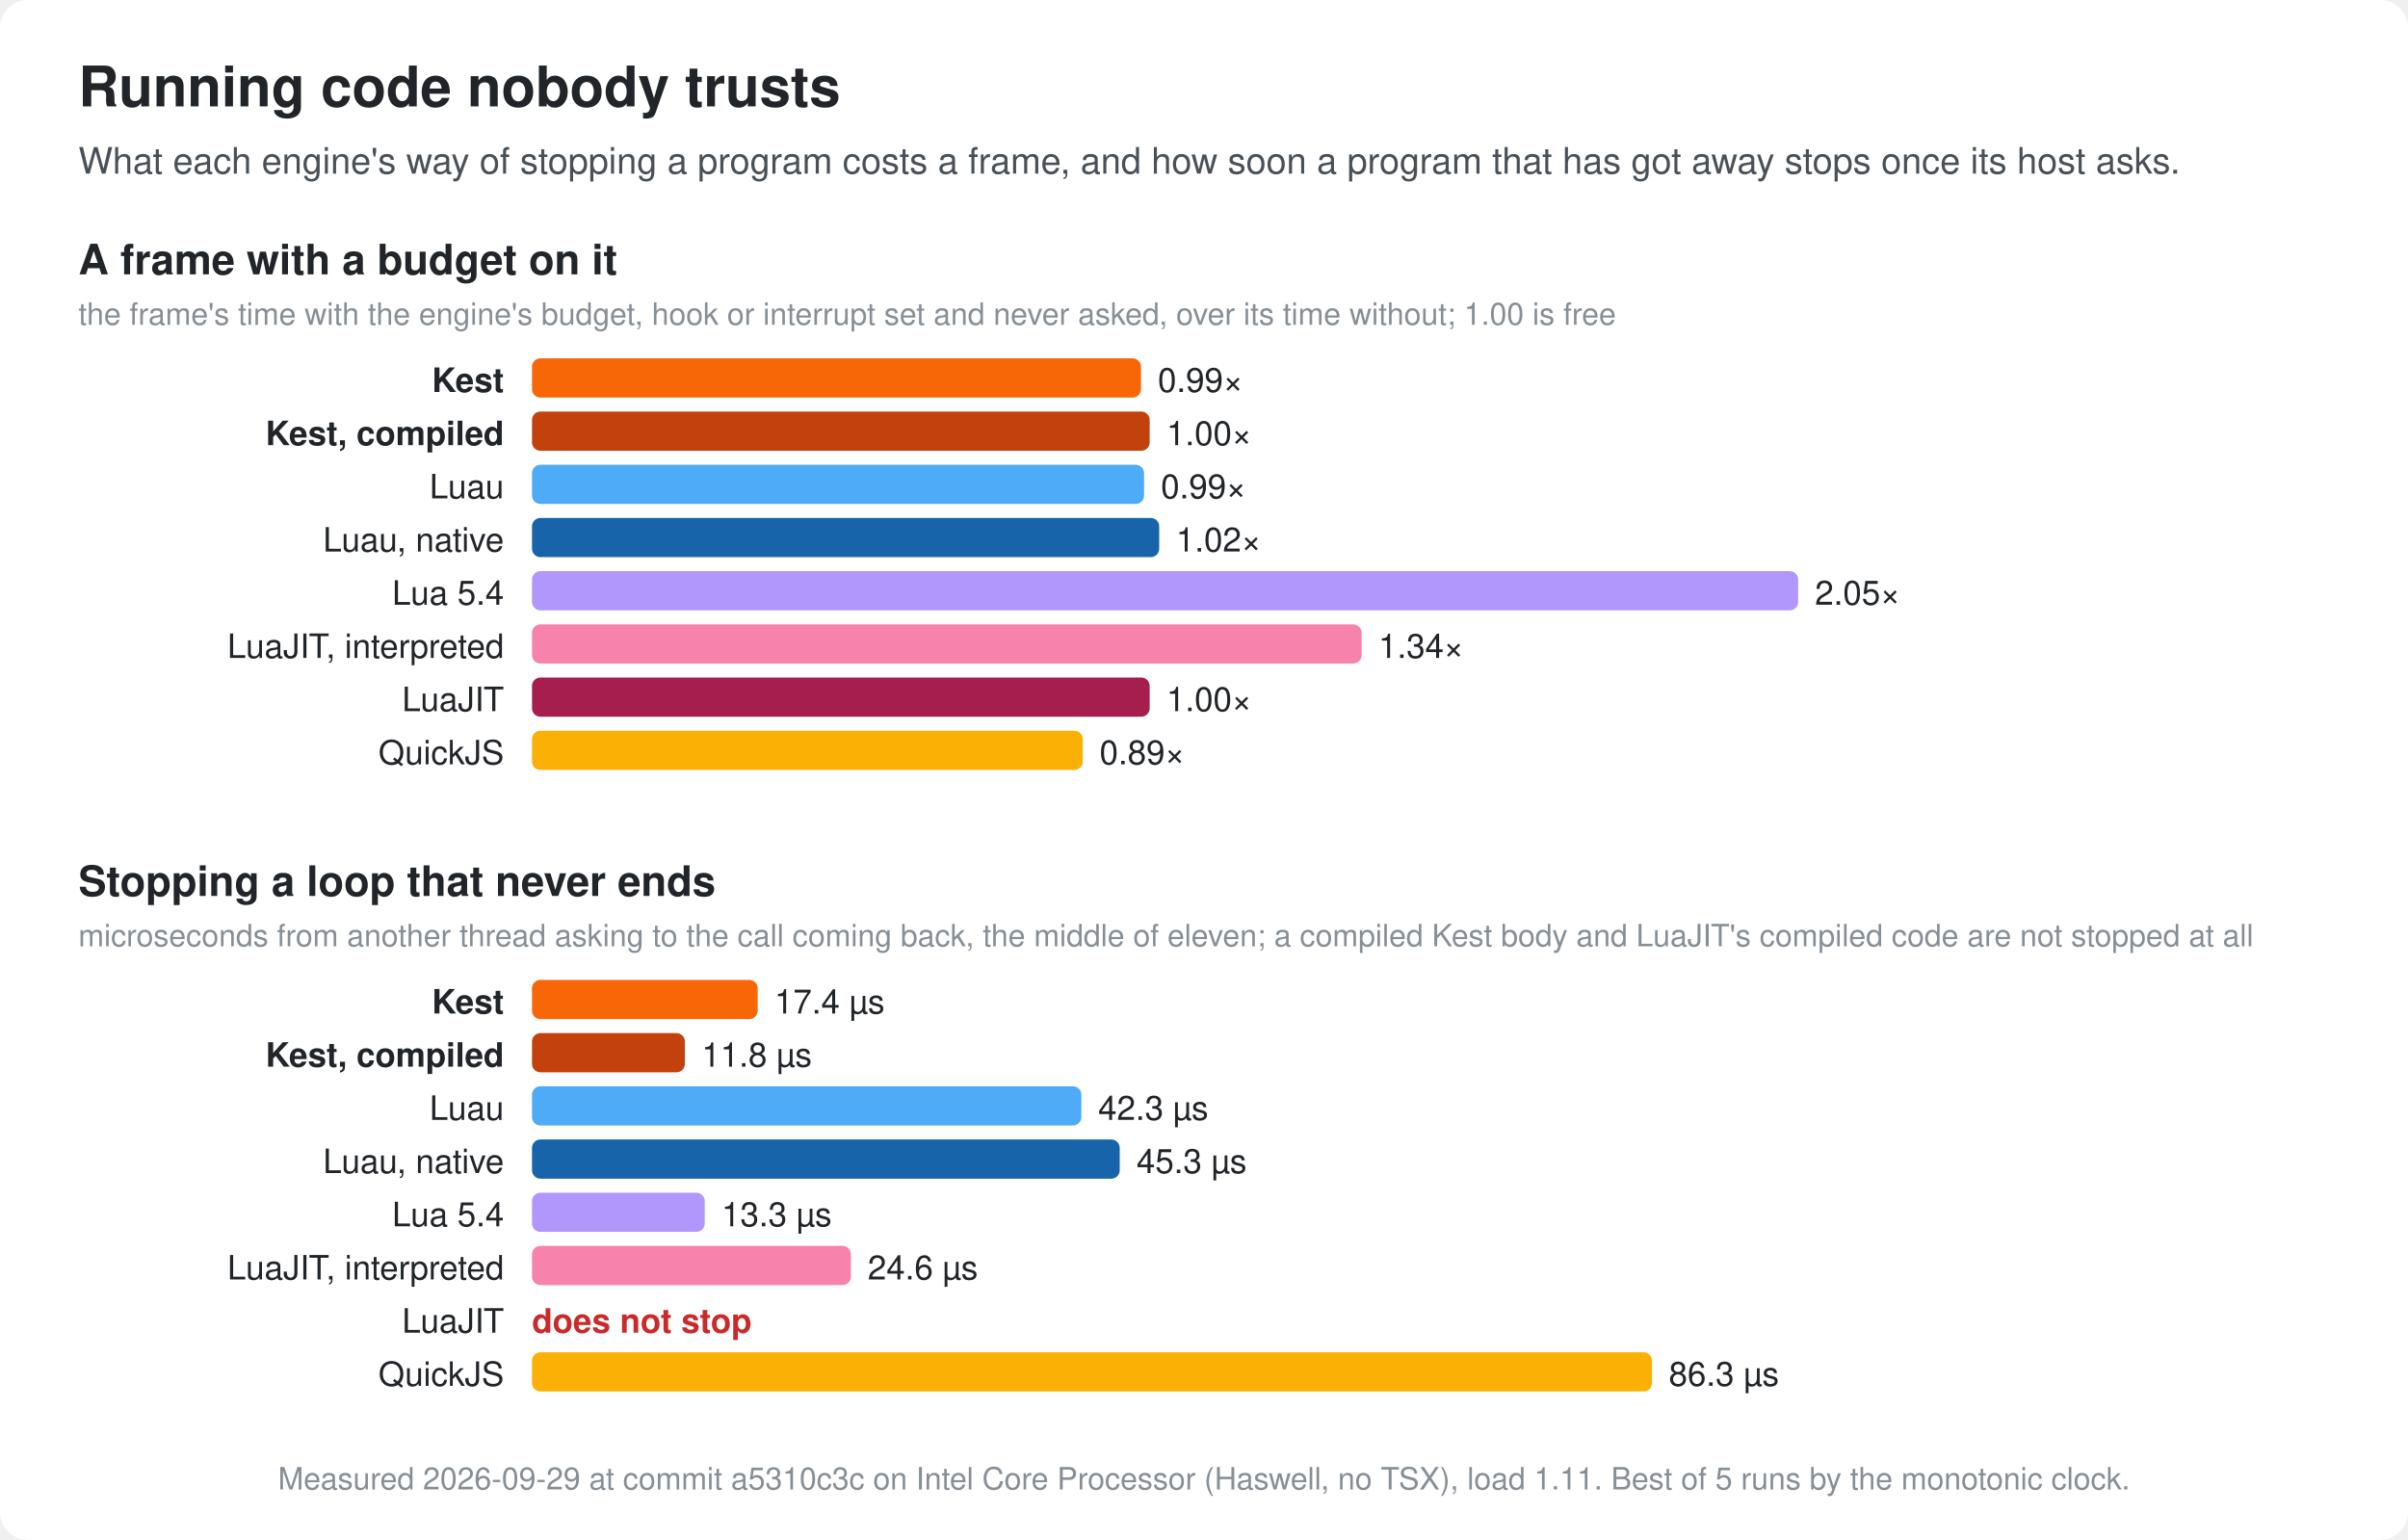
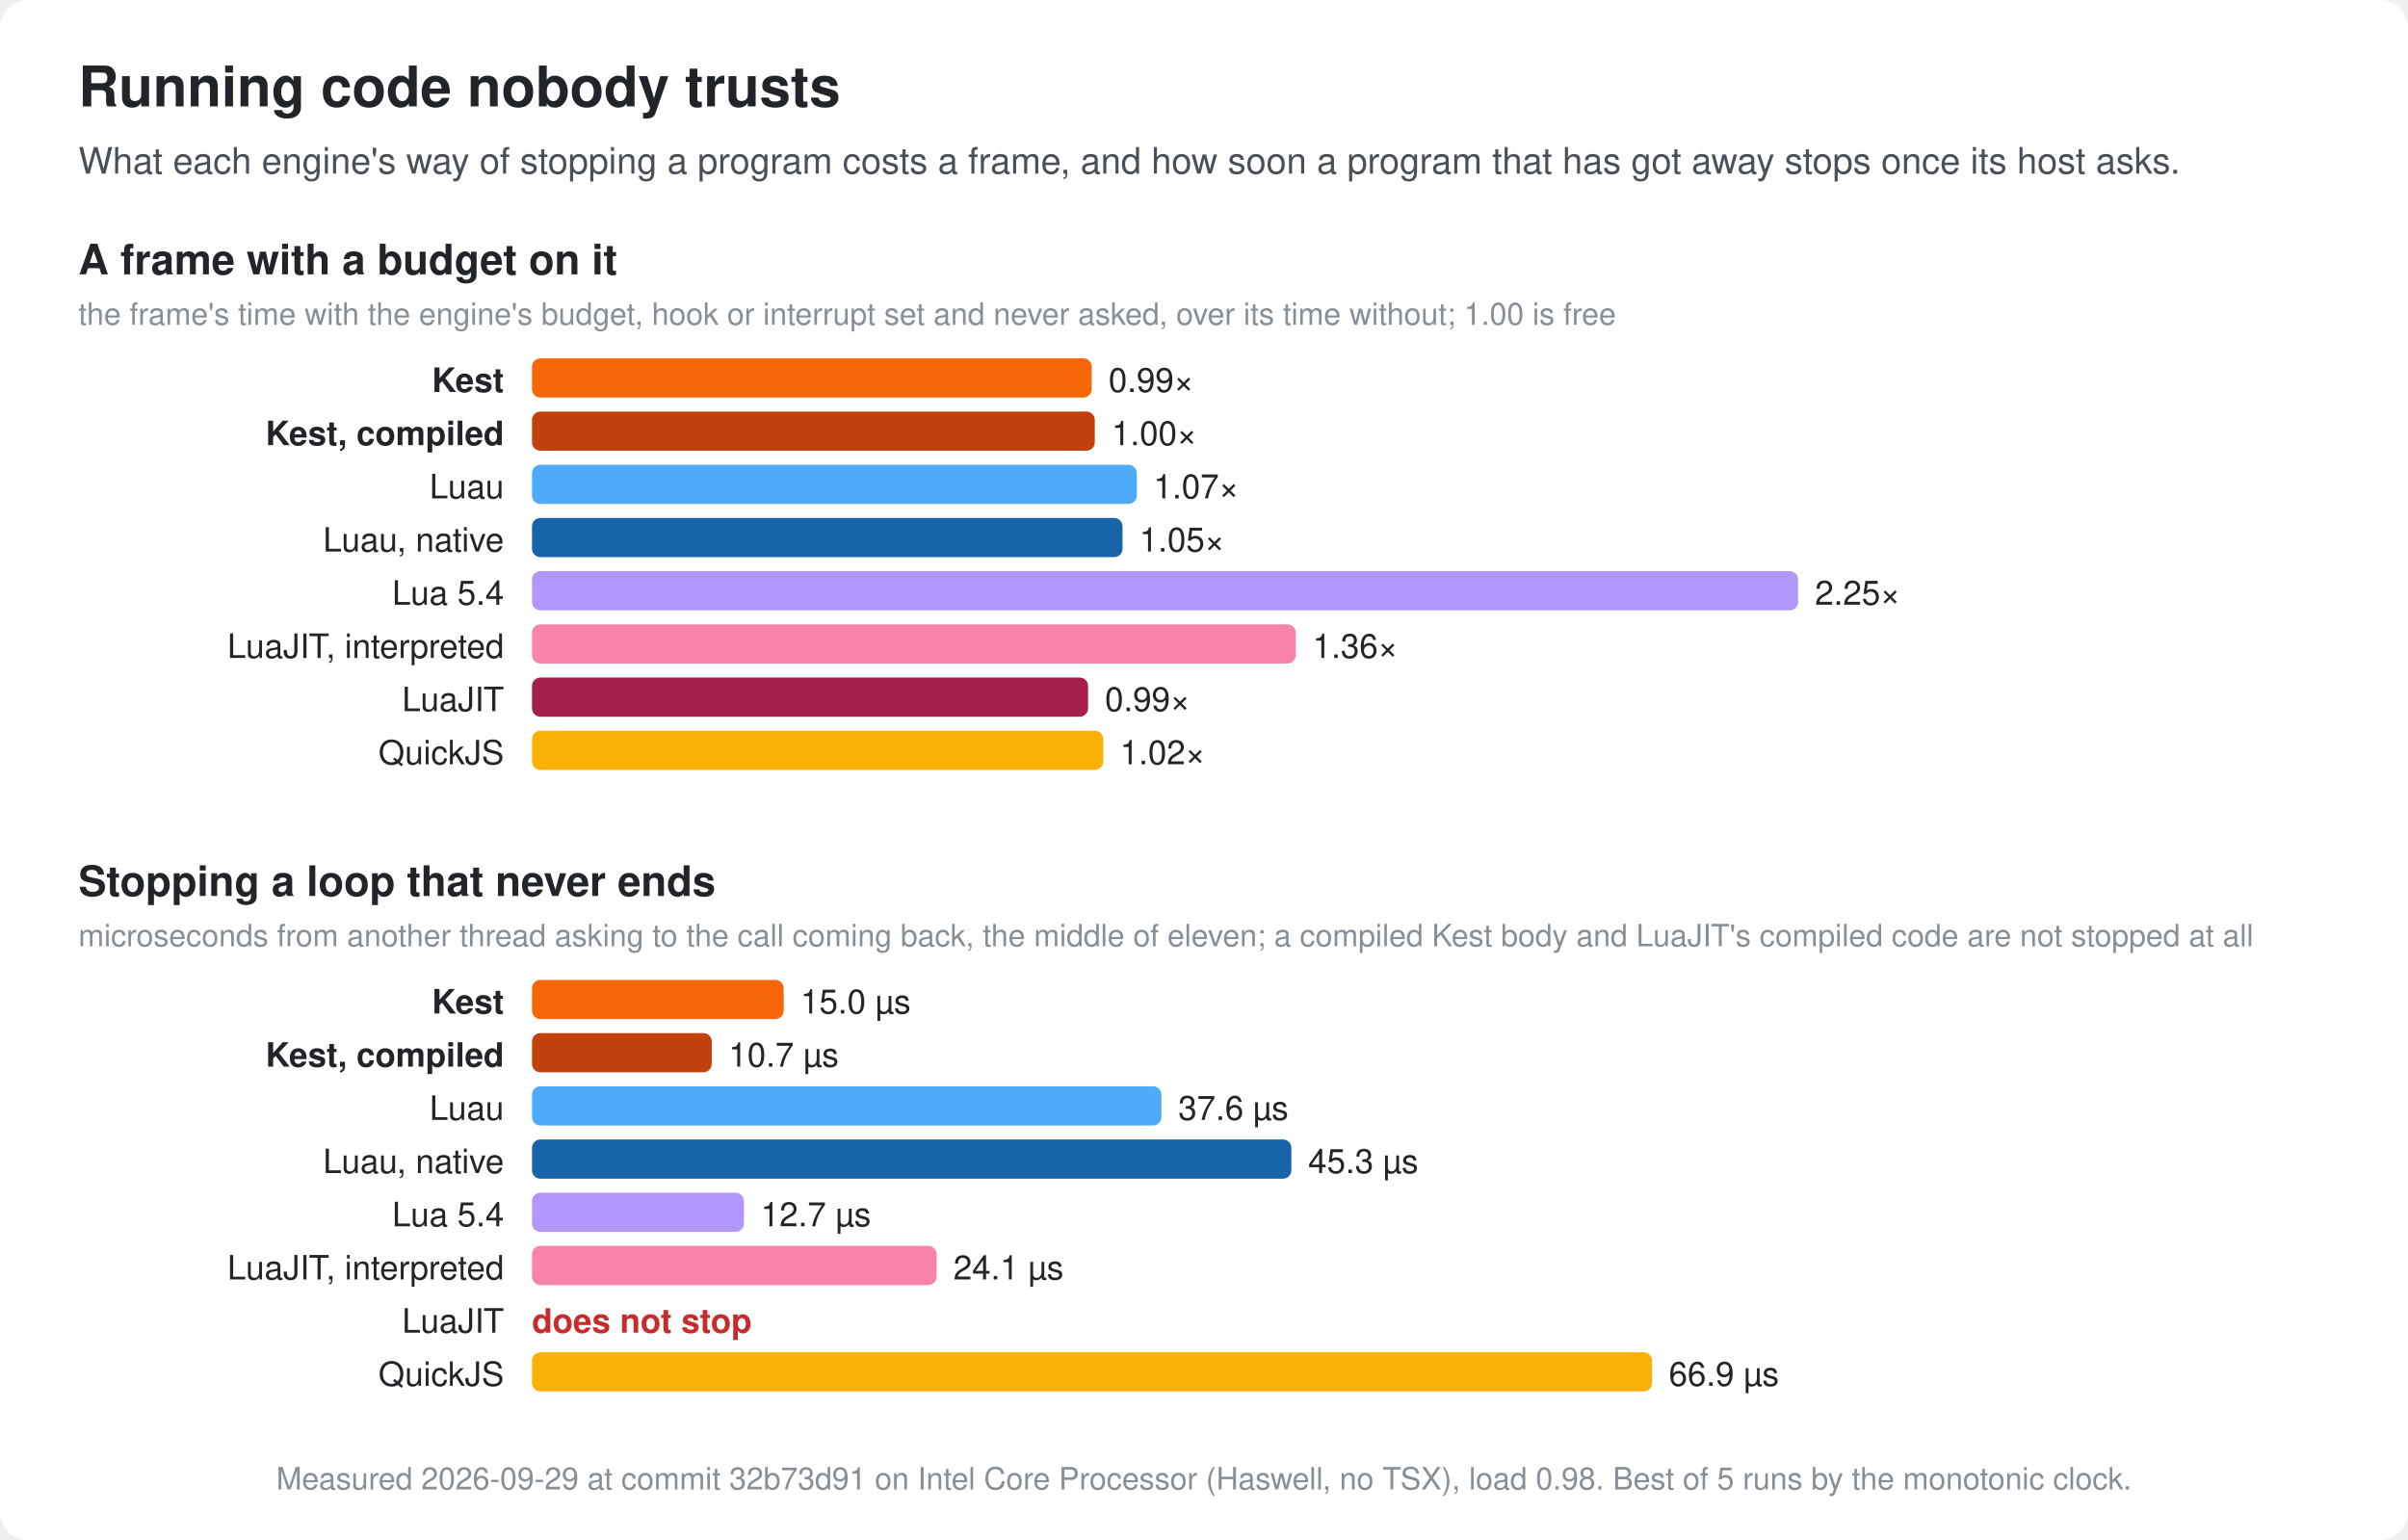
<svg xmlns="http://www.w3.org/2000/svg" width="860" height="550" viewBox="0 0 860 550">
  <rect width="100%" height="100%" rx="10" fill="#ffffff" />
  <text x="28.0" y="38.0" font-family="-apple-system,Segoe UI,Helvetica,Arial,sans-serif" font-size="20" font-weight="bold" fill="#212529" text-anchor="start">Running code nobody trusts</text>
  <text x="28.0" y="62.0" font-family="-apple-system,Segoe UI,Helvetica,Arial,sans-serif" font-size="13" font-weight="normal" fill="#495057" text-anchor="start">What each engine's way of stopping a program costs a frame, and how soon a program that has got away stops once its host asks.</text>
  <text x="28.0" y="98.0" font-family="-apple-system,Segoe UI,Helvetica,Arial,sans-serif" font-size="15" font-weight="bold" fill="#212529" text-anchor="start">A frame with a budget on it</text>
  <text x="28.0" y="116.0" font-family="-apple-system,Segoe UI,Helvetica,Arial,sans-serif" font-size="11" font-weight="normal" fill="#868e96" text-anchor="start">the frame's time with the engine's budget, hook or interrupt set and never asked, over its time without; 1.00 is free</text>
  <text x="180.0" y="140.0" font-family="-apple-system,Segoe UI,Helvetica,Arial,sans-serif" font-size="12" font-weight="bold" fill="#212529" text-anchor="end">Kest</text>
-   <rect x="190" y="128.0" width="217.5" height="14" rx="3" fill="#f76707" />
-   <text x="413.5" y="140.0" font-family="-apple-system,Segoe UI,Helvetica,Arial,sans-serif" font-size="12" font-weight="normal" fill="#212529" text-anchor="start">0.99×</text>
+   <rect x="190" y="128.0" width="199.9" height="14" rx="3" fill="#f76707" />
+   <text x="395.9" y="140.0" font-family="-apple-system,Segoe UI,Helvetica,Arial,sans-serif" font-size="12" font-weight="normal" fill="#212529" text-anchor="start">0.99×</text>
  <text x="180.0" y="159.0" font-family="-apple-system,Segoe UI,Helvetica,Arial,sans-serif" font-size="12" font-weight="bold" fill="#212529" text-anchor="end">Kest, compiled</text>
-   <rect x="190" y="147.0" width="220.6" height="14" rx="3" fill="#c2410c" />
-   <text x="416.6" y="159.0" font-family="-apple-system,Segoe UI,Helvetica,Arial,sans-serif" font-size="12" font-weight="normal" fill="#212529" text-anchor="start">1.00×</text>
+   <rect x="190" y="147.0" width="201.0" height="14" rx="3" fill="#c2410c" />
+   <text x="397.0" y="159.0" font-family="-apple-system,Segoe UI,Helvetica,Arial,sans-serif" font-size="12" font-weight="normal" fill="#212529" text-anchor="start">1.00×</text>
  <text x="180.0" y="178.0" font-family="-apple-system,Segoe UI,Helvetica,Arial,sans-serif" font-size="12" font-weight="normal" fill="#212529" text-anchor="end">Luau</text>
-   <rect x="190" y="166.0" width="218.6" height="14" rx="3" fill="#4dabf7" />
-   <text x="414.6" y="178.0" font-family="-apple-system,Segoe UI,Helvetica,Arial,sans-serif" font-size="12" font-weight="normal" fill="#212529" text-anchor="start">0.99×</text>
+   <rect x="190" y="166.0" width="216.0" height="14" rx="3" fill="#4dabf7" />
+   <text x="412.0" y="178.0" font-family="-apple-system,Segoe UI,Helvetica,Arial,sans-serif" font-size="12" font-weight="normal" fill="#212529" text-anchor="start">1.07×</text>
  <text x="180.0" y="197.0" font-family="-apple-system,Segoe UI,Helvetica,Arial,sans-serif" font-size="12" font-weight="normal" fill="#212529" text-anchor="end">Luau, native</text>
-   <rect x="190" y="185.0" width="224.0" height="14" rx="3" fill="#1864ab" />
-   <text x="420.0" y="197.0" font-family="-apple-system,Segoe UI,Helvetica,Arial,sans-serif" font-size="12" font-weight="normal" fill="#212529" text-anchor="start">1.02×</text>
+   <rect x="190" y="185.0" width="210.9" height="14" rx="3" fill="#1864ab" />
+   <text x="406.9" y="197.0" font-family="-apple-system,Segoe UI,Helvetica,Arial,sans-serif" font-size="12" font-weight="normal" fill="#212529" text-anchor="start">1.05×</text>
  <text x="180.0" y="216.0" font-family="-apple-system,Segoe UI,Helvetica,Arial,sans-serif" font-size="12" font-weight="normal" fill="#212529" text-anchor="end">Lua 5.4</text>
  <rect x="190" y="204.0" width="452.2" height="14" rx="3" fill="#b197fc" />
-   <text x="648.2" y="216.0" font-family="-apple-system,Segoe UI,Helvetica,Arial,sans-serif" font-size="12" font-weight="normal" fill="#212529" text-anchor="start">2.05×</text>
+   <text x="648.2" y="216.0" font-family="-apple-system,Segoe UI,Helvetica,Arial,sans-serif" font-size="12" font-weight="normal" fill="#212529" text-anchor="start">2.25×</text>
  <text x="180.0" y="235.0" font-family="-apple-system,Segoe UI,Helvetica,Arial,sans-serif" font-size="12" font-weight="normal" fill="#212529" text-anchor="end">LuaJIT, interpreted</text>
-   <rect x="190" y="223.0" width="296.3" height="14" rx="3" fill="#f783ac" />
-   <text x="492.3" y="235.0" font-family="-apple-system,Segoe UI,Helvetica,Arial,sans-serif" font-size="12" font-weight="normal" fill="#212529" text-anchor="start">1.34×</text>
+   <rect x="190" y="223.0" width="272.8" height="14" rx="3" fill="#f783ac" />
+   <text x="468.8" y="235.0" font-family="-apple-system,Segoe UI,Helvetica,Arial,sans-serif" font-size="12" font-weight="normal" fill="#212529" text-anchor="start">1.36×</text>
  <text x="180.0" y="254.0" font-family="-apple-system,Segoe UI,Helvetica,Arial,sans-serif" font-size="12" font-weight="normal" fill="#212529" text-anchor="end">LuaJIT</text>
-   <rect x="190" y="242.0" width="220.6" height="14" rx="3" fill="#a61e4d" />
-   <text x="416.6" y="254.0" font-family="-apple-system,Segoe UI,Helvetica,Arial,sans-serif" font-size="12" font-weight="normal" fill="#212529" text-anchor="start">1.00×</text>
+   <rect x="190" y="242.0" width="198.6" height="14" rx="3" fill="#a61e4d" />
+   <text x="394.6" y="254.0" font-family="-apple-system,Segoe UI,Helvetica,Arial,sans-serif" font-size="12" font-weight="normal" fill="#212529" text-anchor="start">0.99×</text>
  <text x="180.0" y="273.0" font-family="-apple-system,Segoe UI,Helvetica,Arial,sans-serif" font-size="12" font-weight="normal" fill="#212529" text-anchor="end">QuickJS</text>
-   <rect x="190" y="261.0" width="196.7" height="14" rx="3" fill="#fab005" />
-   <text x="392.7" y="273.0" font-family="-apple-system,Segoe UI,Helvetica,Arial,sans-serif" font-size="12" font-weight="normal" fill="#212529" text-anchor="start">0.89×</text>
+   <rect x="190" y="261.0" width="204.0" height="14" rx="3" fill="#fab005" />
+   <text x="400.0" y="273.0" font-family="-apple-system,Segoe UI,Helvetica,Arial,sans-serif" font-size="12" font-weight="normal" fill="#212529" text-anchor="start">1.02×</text>
  <text x="28.0" y="320.0" font-family="-apple-system,Segoe UI,Helvetica,Arial,sans-serif" font-size="15" font-weight="bold" fill="#212529" text-anchor="start">Stopping a loop that never ends</text>
  <text x="28.0" y="338.0" font-family="-apple-system,Segoe UI,Helvetica,Arial,sans-serif" font-size="11" font-weight="normal" fill="#868e96" text-anchor="start">microseconds from another thread asking to the call coming back, the middle of eleven; a compiled Kest body and LuaJIT's compiled code are not stopped at all</text>
  <text x="180.0" y="362.0" font-family="-apple-system,Segoe UI,Helvetica,Arial,sans-serif" font-size="12" font-weight="bold" fill="#212529" text-anchor="end">Kest</text>
-   <rect x="190" y="350.0" width="80.6" height="14" rx="3" fill="#f76707" />
-   <text x="276.6" y="362.0" font-family="-apple-system,Segoe UI,Helvetica,Arial,sans-serif" font-size="12" font-weight="normal" fill="#212529" text-anchor="start">17.4 µs</text>
+   <rect x="190" y="350.0" width="89.9" height="14" rx="3" fill="#f76707" />
+   <text x="285.9" y="362.0" font-family="-apple-system,Segoe UI,Helvetica,Arial,sans-serif" font-size="12" font-weight="normal" fill="#212529" text-anchor="start">15.0 µs</text>
  <text x="180.0" y="381.0" font-family="-apple-system,Segoe UI,Helvetica,Arial,sans-serif" font-size="12" font-weight="bold" fill="#212529" text-anchor="end">Kest, compiled</text>
-   <rect x="190" y="369.0" width="54.6" height="14" rx="3" fill="#c2410c" />
-   <text x="250.6" y="381.0" font-family="-apple-system,Segoe UI,Helvetica,Arial,sans-serif" font-size="12" font-weight="normal" fill="#212529" text-anchor="start">11.8 µs</text>
+   <rect x="190" y="369.0" width="64.2" height="14" rx="3" fill="#c2410c" />
+   <text x="260.2" y="381.0" font-family="-apple-system,Segoe UI,Helvetica,Arial,sans-serif" font-size="12" font-weight="normal" fill="#212529" text-anchor="start">10.7 µs</text>
  <text x="180.0" y="400.0" font-family="-apple-system,Segoe UI,Helvetica,Arial,sans-serif" font-size="12" font-weight="normal" fill="#212529" text-anchor="end">Luau</text>
-   <rect x="190" y="388.0" width="196.2" height="14" rx="3" fill="#4dabf7" />
-   <text x="392.2" y="400.0" font-family="-apple-system,Segoe UI,Helvetica,Arial,sans-serif" font-size="12" font-weight="normal" fill="#212529" text-anchor="start">42.3 µs</text>
+   <rect x="190" y="388.0" width="224.8" height="14" rx="3" fill="#4dabf7" />
+   <text x="420.8" y="400.0" font-family="-apple-system,Segoe UI,Helvetica,Arial,sans-serif" font-size="12" font-weight="normal" fill="#212529" text-anchor="start">37.6 µs</text>
  <text x="180.0" y="419.0" font-family="-apple-system,Segoe UI,Helvetica,Arial,sans-serif" font-size="12" font-weight="normal" fill="#212529" text-anchor="end">Luau, native</text>
-   <rect x="190" y="407.0" width="209.9" height="14" rx="3" fill="#1864ab" />
-   <text x="405.9" y="419.0" font-family="-apple-system,Segoe UI,Helvetica,Arial,sans-serif" font-size="12" font-weight="normal" fill="#212529" text-anchor="start">45.3 µs</text>
+   <rect x="190" y="407.0" width="271.2" height="14" rx="3" fill="#1864ab" />
+   <text x="467.2" y="419.0" font-family="-apple-system,Segoe UI,Helvetica,Arial,sans-serif" font-size="12" font-weight="normal" fill="#212529" text-anchor="start">45.3 µs</text>
  <text x="180.0" y="438.0" font-family="-apple-system,Segoe UI,Helvetica,Arial,sans-serif" font-size="12" font-weight="normal" fill="#212529" text-anchor="end">Lua 5.4</text>
-   <rect x="190" y="426.0" width="61.7" height="14" rx="3" fill="#b197fc" />
-   <text x="257.7" y="438.0" font-family="-apple-system,Segoe UI,Helvetica,Arial,sans-serif" font-size="12" font-weight="normal" fill="#212529" text-anchor="start">13.3 µs</text>
+   <rect x="190" y="426.0" width="75.7" height="14" rx="3" fill="#b197fc" />
+   <text x="271.7" y="438.0" font-family="-apple-system,Segoe UI,Helvetica,Arial,sans-serif" font-size="12" font-weight="normal" fill="#212529" text-anchor="start">12.7 µs</text>
  <text x="180.0" y="457.0" font-family="-apple-system,Segoe UI,Helvetica,Arial,sans-serif" font-size="12" font-weight="normal" fill="#212529" text-anchor="end">LuaJIT, interpreted</text>
-   <rect x="190" y="445.0" width="113.9" height="14" rx="3" fill="#f783ac" />
-   <text x="309.9" y="457.0" font-family="-apple-system,Segoe UI,Helvetica,Arial,sans-serif" font-size="12" font-weight="normal" fill="#212529" text-anchor="start">24.6 µs</text>
+   <rect x="190" y="445.0" width="144.5" height="14" rx="3" fill="#f783ac" />
+   <text x="340.5" y="457.0" font-family="-apple-system,Segoe UI,Helvetica,Arial,sans-serif" font-size="12" font-weight="normal" fill="#212529" text-anchor="start">24.1 µs</text>
  <text x="180.0" y="476.0" font-family="-apple-system,Segoe UI,Helvetica,Arial,sans-serif" font-size="12" font-weight="normal" fill="#212529" text-anchor="end">LuaJIT</text>
  <text x="190.0" y="476.0" font-family="-apple-system,Segoe UI,Helvetica,Arial,sans-serif" font-size="12" font-weight="bold" fill="#c92a2a" text-anchor="start">does not stop</text>
  <text x="180.0" y="495.0" font-family="-apple-system,Segoe UI,Helvetica,Arial,sans-serif" font-size="12" font-weight="normal" fill="#212529" text-anchor="end">QuickJS</text>
  <rect x="190" y="483.0" width="400.0" height="14" rx="3" fill="#fab005" />
-   <text x="596.0" y="495.0" font-family="-apple-system,Segoe UI,Helvetica,Arial,sans-serif" font-size="12" font-weight="normal" fill="#212529" text-anchor="start">86.3 µs</text>
-   <text x="430.0" y="532.0" font-family="-apple-system,Segoe UI,Helvetica,Arial,sans-serif" font-size="11" font-weight="normal" fill="#868e96" text-anchor="middle">Measured 2026-09-29 at commit a5310c3c on Intel Core Processor (Haswell, no TSX), load 1.11. Best of 5 runs by the monotonic clock.</text>
+   <text x="596.0" y="495.0" font-family="-apple-system,Segoe UI,Helvetica,Arial,sans-serif" font-size="12" font-weight="normal" fill="#212529" text-anchor="start">66.9 µs</text>
+   <text x="430.0" y="532.0" font-family="-apple-system,Segoe UI,Helvetica,Arial,sans-serif" font-size="11" font-weight="normal" fill="#868e96" text-anchor="middle">Measured 2026-09-29 at commit 32b73d91 on Intel Core Processor (Haswell, no TSX), load 0.98. Best of 5 runs by the monotonic clock.</text>
</svg>
